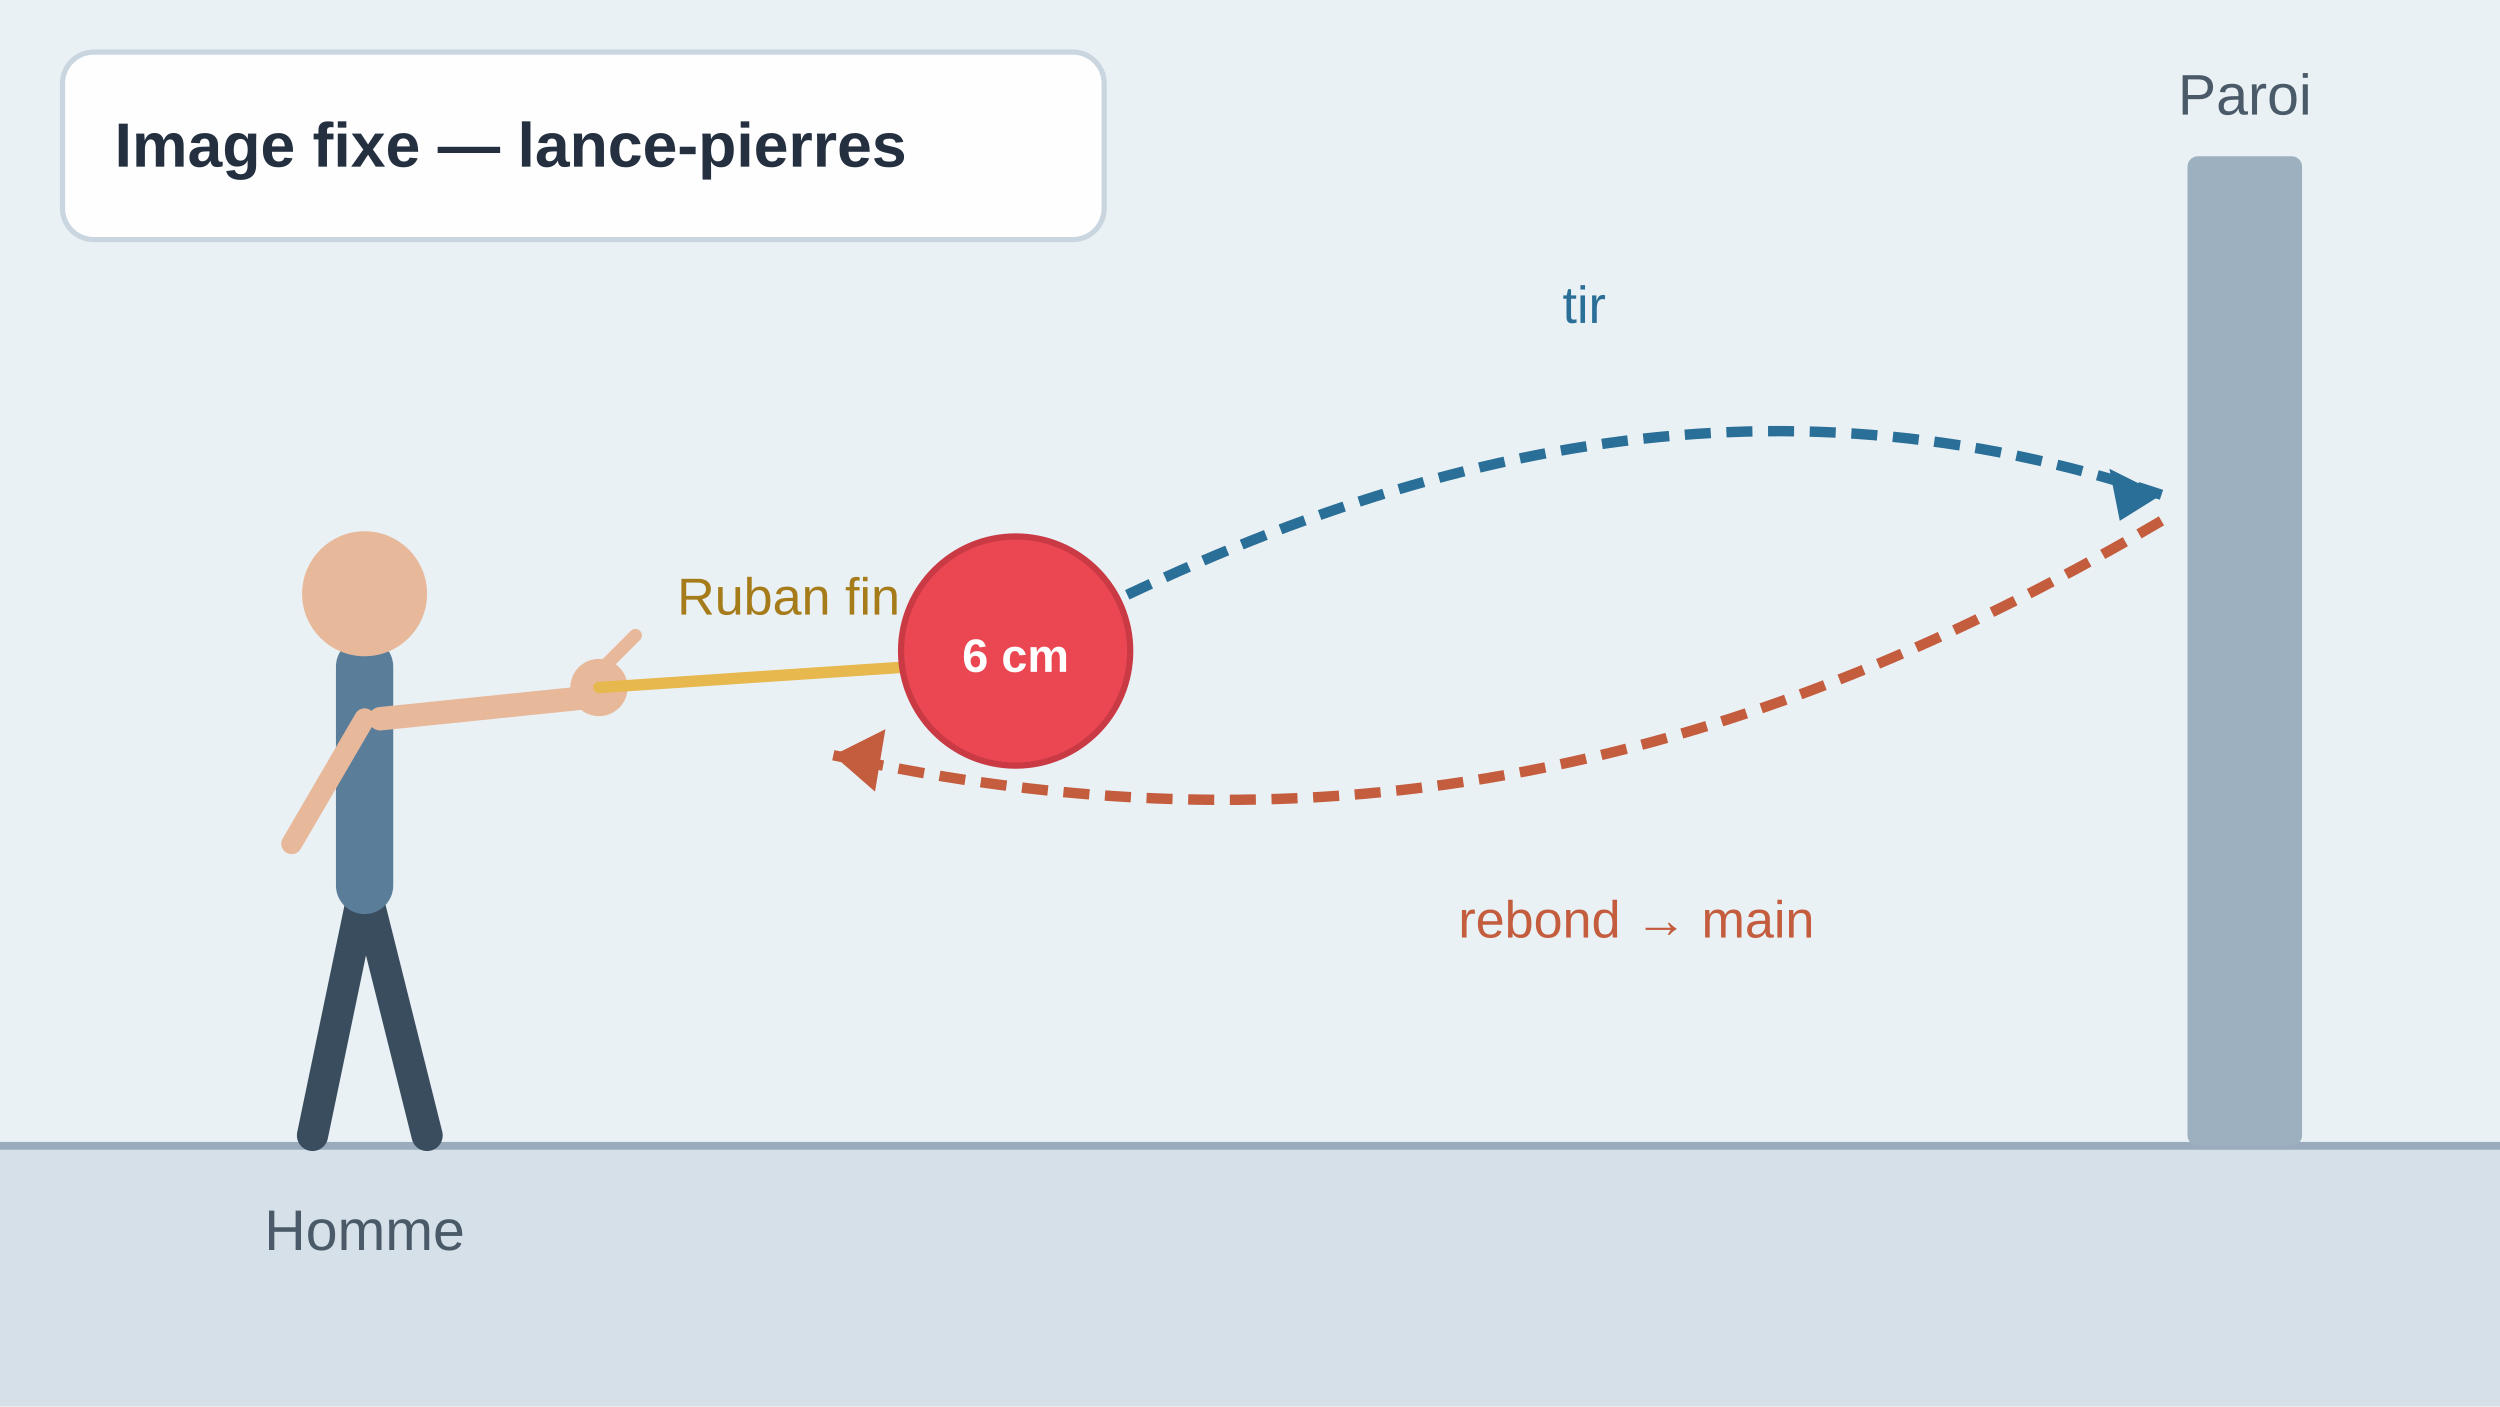
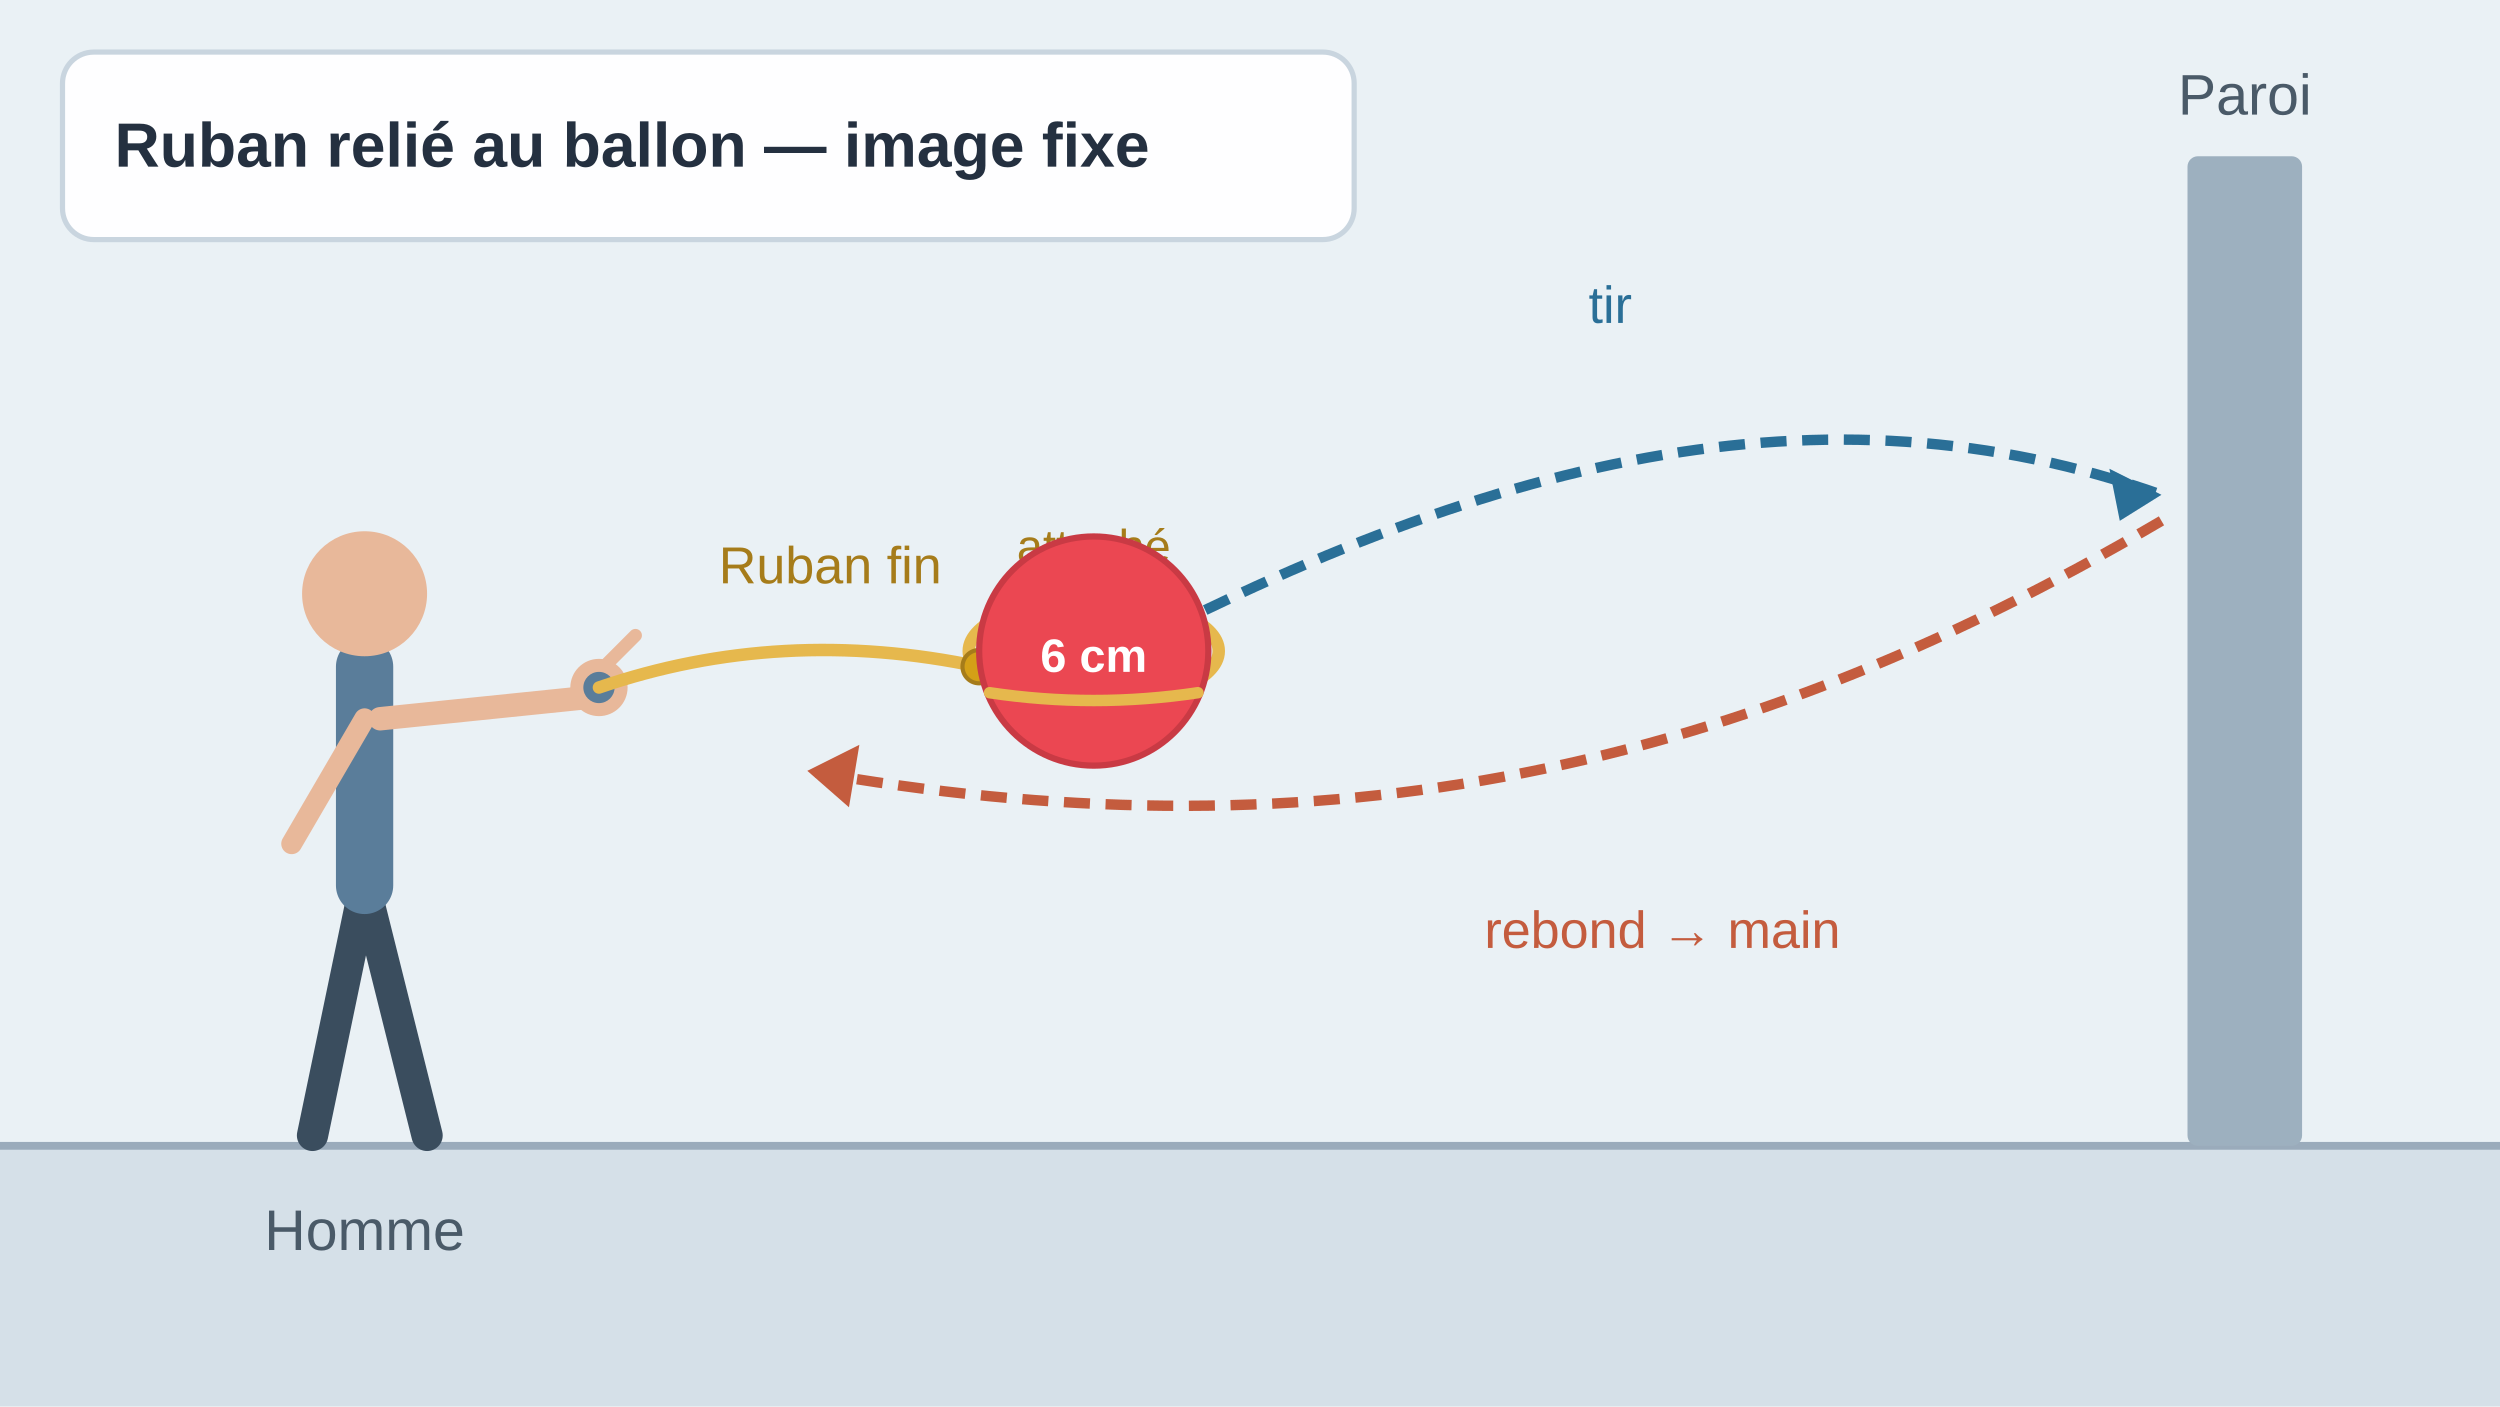
<svg xmlns="http://www.w3.org/2000/svg" viewBox="0 0 480 270" width="480" height="270">
  <rect width="480" height="270" fill="#eaf1f5" />
  <rect x="0" y="220" width="480" height="50" fill="#d5e0e8" />
  <line x1="0" y1="220" x2="480" y2="220" stroke="#9aabbb" stroke-width="1.5" />
  <rect x="420" y="30" width="22" height="190" fill="#9db0bf" rx="2" />
  <text x="431" y="22" text-anchor="middle" font-family="Arial, sans-serif" font-size="11" fill="#4a5a68">Paroi</text>
-   <path d="M 195 125 C 270 85, 340 70, 415 95" fill="none" stroke="#2a6f97" stroke-width="2" stroke-dasharray="5 3" />
+   <path d="M 210 128 C 285 88, 350 72, 415 95" fill="none" stroke="#2a6f97" stroke-width="2" stroke-dasharray="5 3" />
  <polygon points="415,95 405,90 407,100" fill="#2a6f97" />
-   <path d="M 415 100 C 330 150, 250 165, 160 145" fill="none" stroke="#c45c3e" stroke-width="2" stroke-dasharray="5 3" />
-   <polygon points="160,145 170,140 168,152" fill="#c45c3e" />
-   <text x="300" y="62" font-family="Arial, sans-serif" font-size="10" fill="#2a6f97">tir</text>
-   <text x="280" y="180" font-family="Arial, sans-serif" font-size="10" fill="#c45c3e">rebond → main</text>
+   <path d="M 415 100 C 330 150, 250 165, 155 148" fill="none" stroke="#c45c3e" stroke-width="2" stroke-dasharray="5 3" />
+   <polygon points="155,148 165,143 163,155" fill="#c45c3e" />
+   <text x="305" y="62" font-family="Arial, sans-serif" font-size="10" fill="#2a6f97">tir</text>
+   <text x="285" y="182" font-family="Arial, sans-serif" font-size="10" fill="#c45c3e">rebond → main</text>
  <g transform="translate(70,100)">
    <line x1="0" y1="70" x2="-10" y2="118" stroke="#3a4d5e" stroke-width="6" stroke-linecap="round" />
    <line x1="0" y1="70" x2="12" y2="118" stroke="#3a4d5e" stroke-width="6" stroke-linecap="round" />
    <line x1="0" y1="28" x2="0" y2="70" stroke="#5a7d9a" stroke-width="11" stroke-linecap="round" />
    <circle cx="0" cy="14" r="12" fill="#e8b89a" />
    <line x1="0" y1="38" x2="-14" y2="62" stroke="#e8b89a" stroke-width="4" stroke-linecap="round" />
    <line x1="3" y1="38" x2="42" y2="34" stroke="#e8b89a" stroke-width="4.5" stroke-linecap="round" />
    <circle cx="45" cy="32" r="5.5" fill="#e8b89a" />
    <line x1="45" y1="29" x2="52" y2="22" stroke="#e8b89a" stroke-width="2.5" stroke-linecap="round" />
  </g>
  <text x="70" y="240" text-anchor="middle" font-family="Arial, sans-serif" font-size="11" fill="#4a5a68">Homme</text>
-   <line x1="115" y1="132" x2="175" y2="128" stroke="#e6b84d" stroke-width="2.2" stroke-linecap="round" />
-   <text x="130" y="118" font-family="Arial, sans-serif" font-size="10" fill="#a67c1a">Ruban fin</text>
-   <circle cx="195" cy="125" r="22" fill="#eb4752" stroke="#c93a44" stroke-width="1.2" />
-   <text x="195" y="129" text-anchor="middle" font-family="Arial, sans-serif" font-size="9" font-weight="bold" fill="#fff">6 cm</text>
-   <rect x="12" y="10" width="200" height="36" rx="6" fill="#fff" fill-opacity="0.95" stroke="#c9d5df" />
-   <text x="22" y="32" font-family="Arial, sans-serif" font-size="12" font-weight="bold" fill="#243040">Image fixe — lance-pierres</text>
+   <circle cx="115" cy="132" r="3" fill="#5a7d9a" />
+   <path d="M 115 132 Q 150 120, 188 128" fill="none" stroke="#e6b84d" stroke-width="2.4" stroke-linecap="round" />
+   <ellipse cx="210" cy="125" rx="24" ry="10" fill="none" stroke="#e6b84d" stroke-width="2.4" />
+   <circle cx="188" cy="128" r="3.2" fill="#d4a017" stroke="#a67c1a" stroke-width="0.8" />
+   <text x="138" y="112" font-family="Arial, sans-serif" font-size="10" fill="#a67c1a">Ruban fin</text>
+   <text x="210" y="108" text-anchor="middle" font-family="Arial, sans-serif" font-size="9" fill="#a67c1a">attaché</text>
+   <circle cx="210" cy="125" r="22" fill="#eb4752" stroke="#c93a44" stroke-width="1.2" />
+   <path d="M 190 133 Q 210 136, 230 133" fill="none" stroke="#e6b84d" stroke-width="2.2" stroke-linecap="round" />
+   <text x="210" y="129" text-anchor="middle" font-family="Arial, sans-serif" font-size="9" font-weight="bold" fill="#fff">6 cm</text>
+   <rect x="12" y="10" width="248" height="36" rx="6" fill="#fff" fill-opacity="0.95" stroke="#c9d5df" />
+   <text x="22" y="32" font-family="Arial, sans-serif" font-size="12" font-weight="bold" fill="#243040">Ruban relié au ballon — image fixe</text>
</svg>
